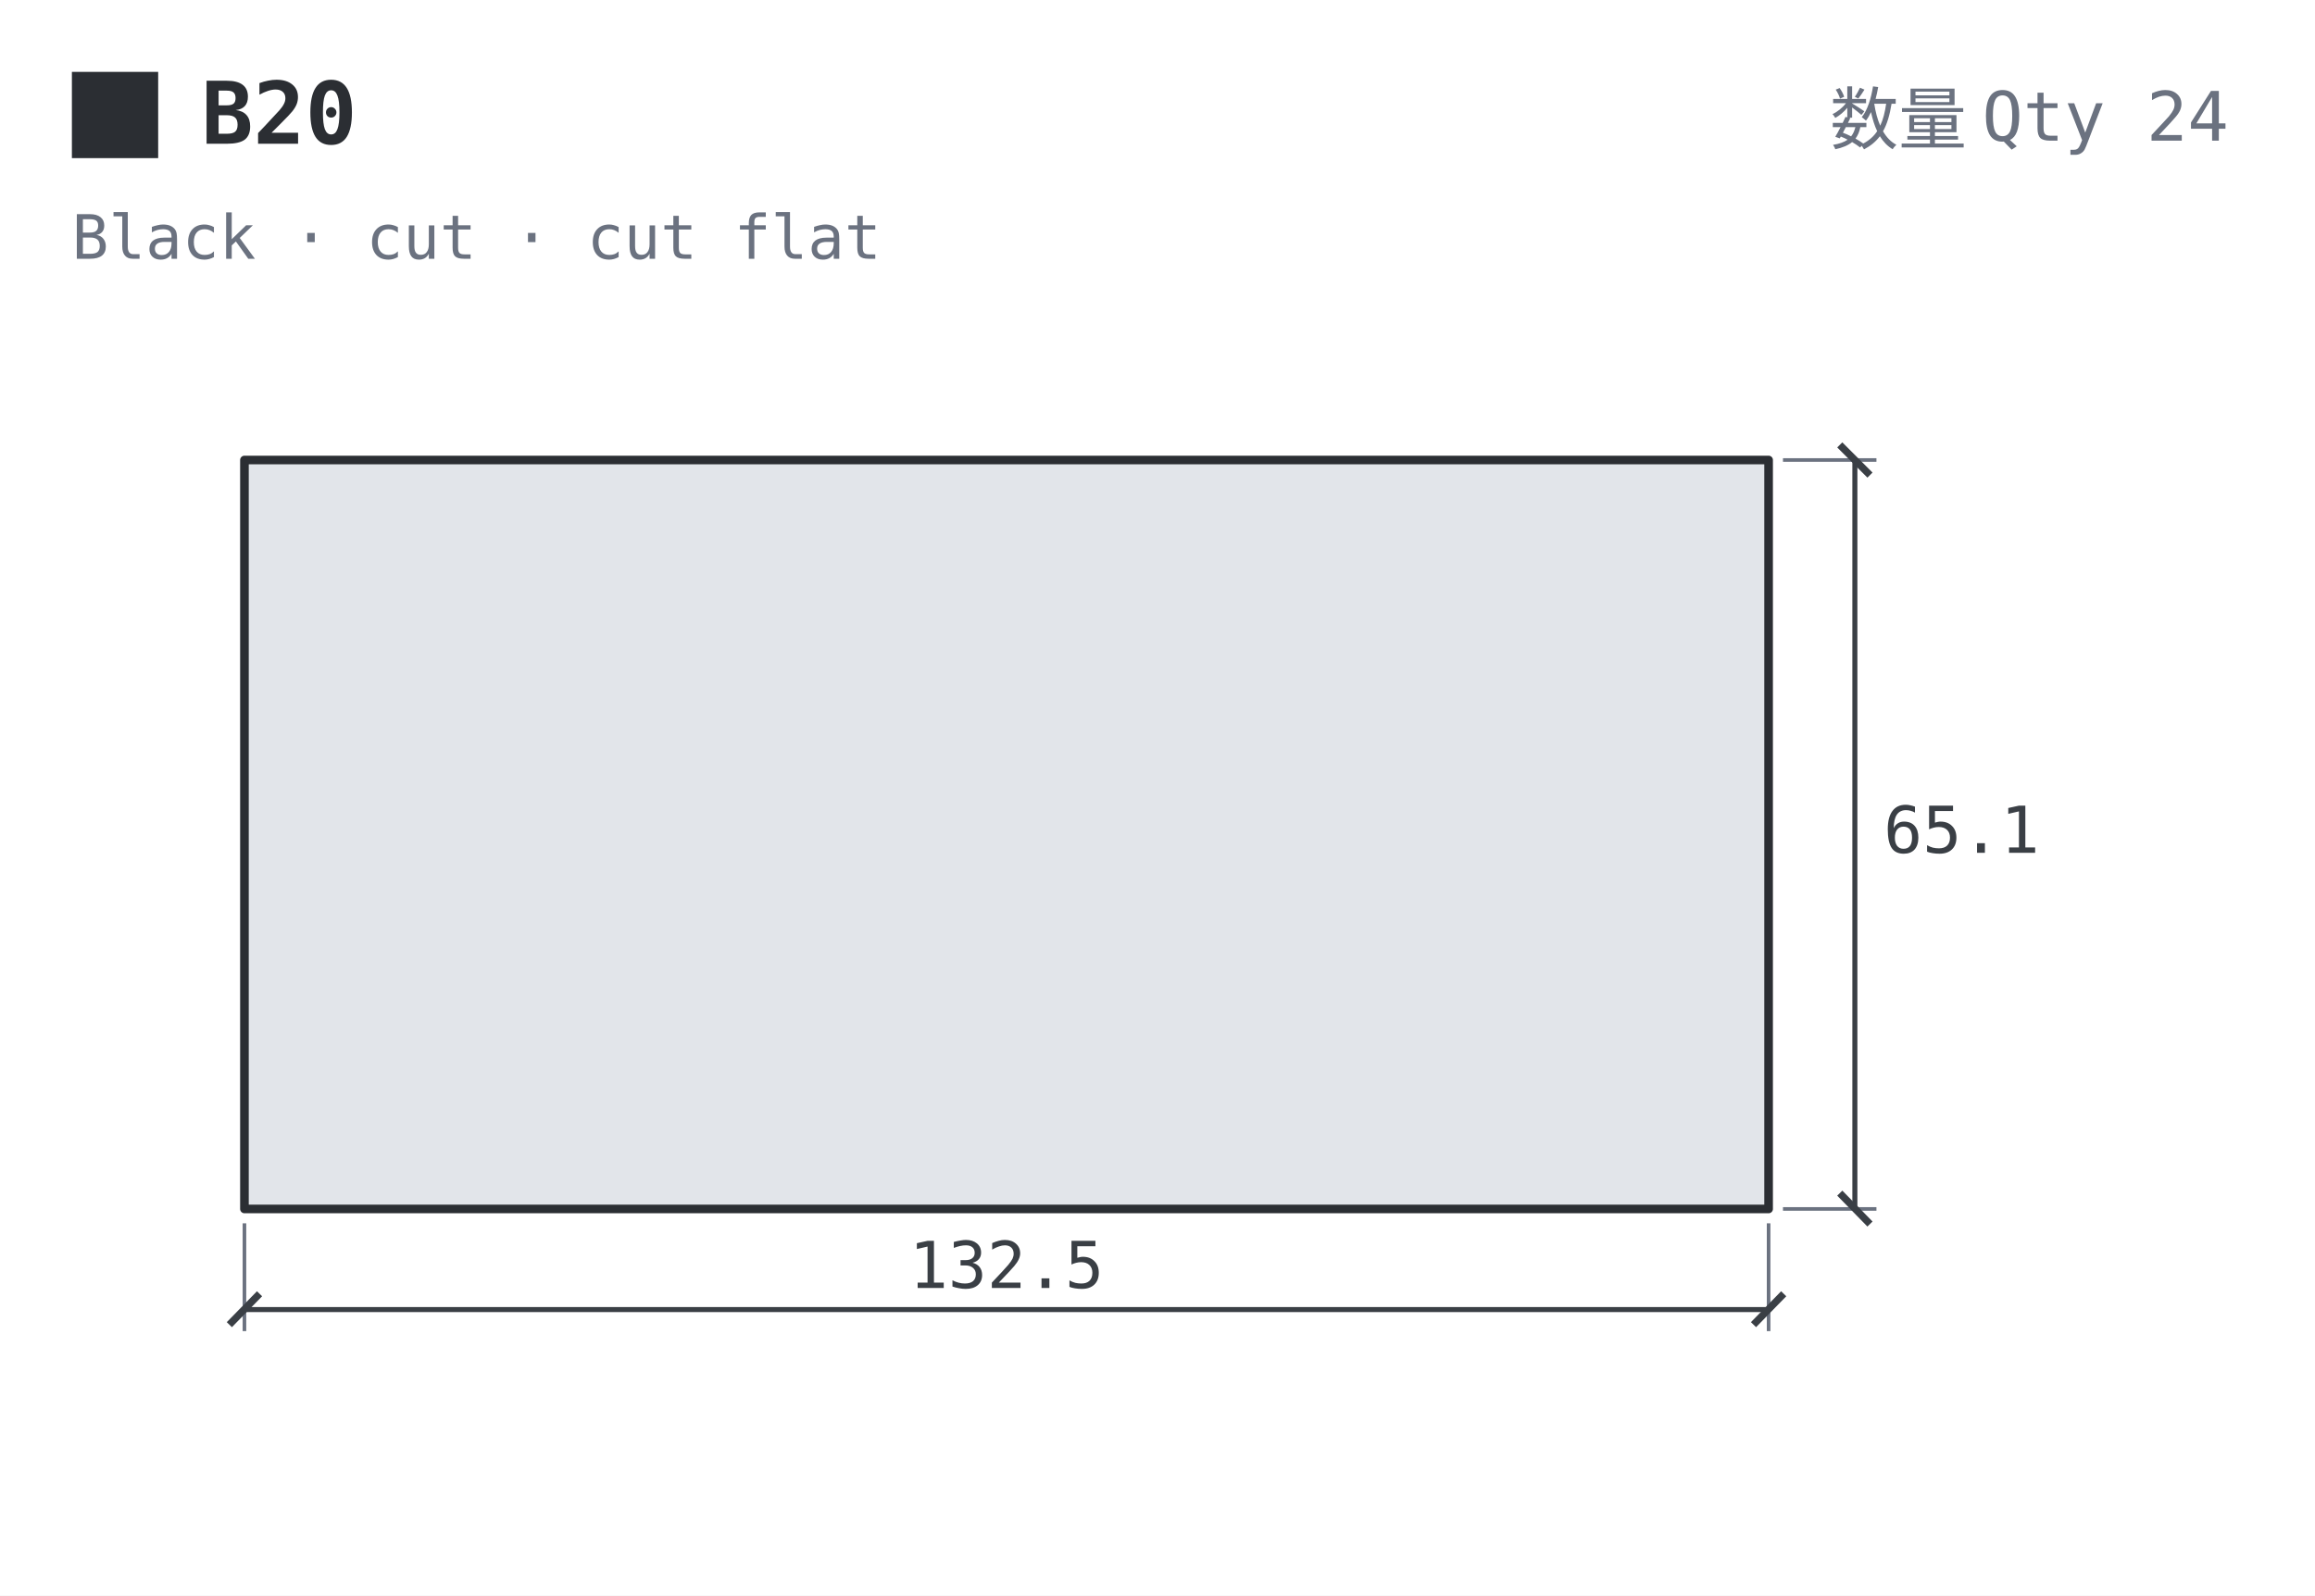
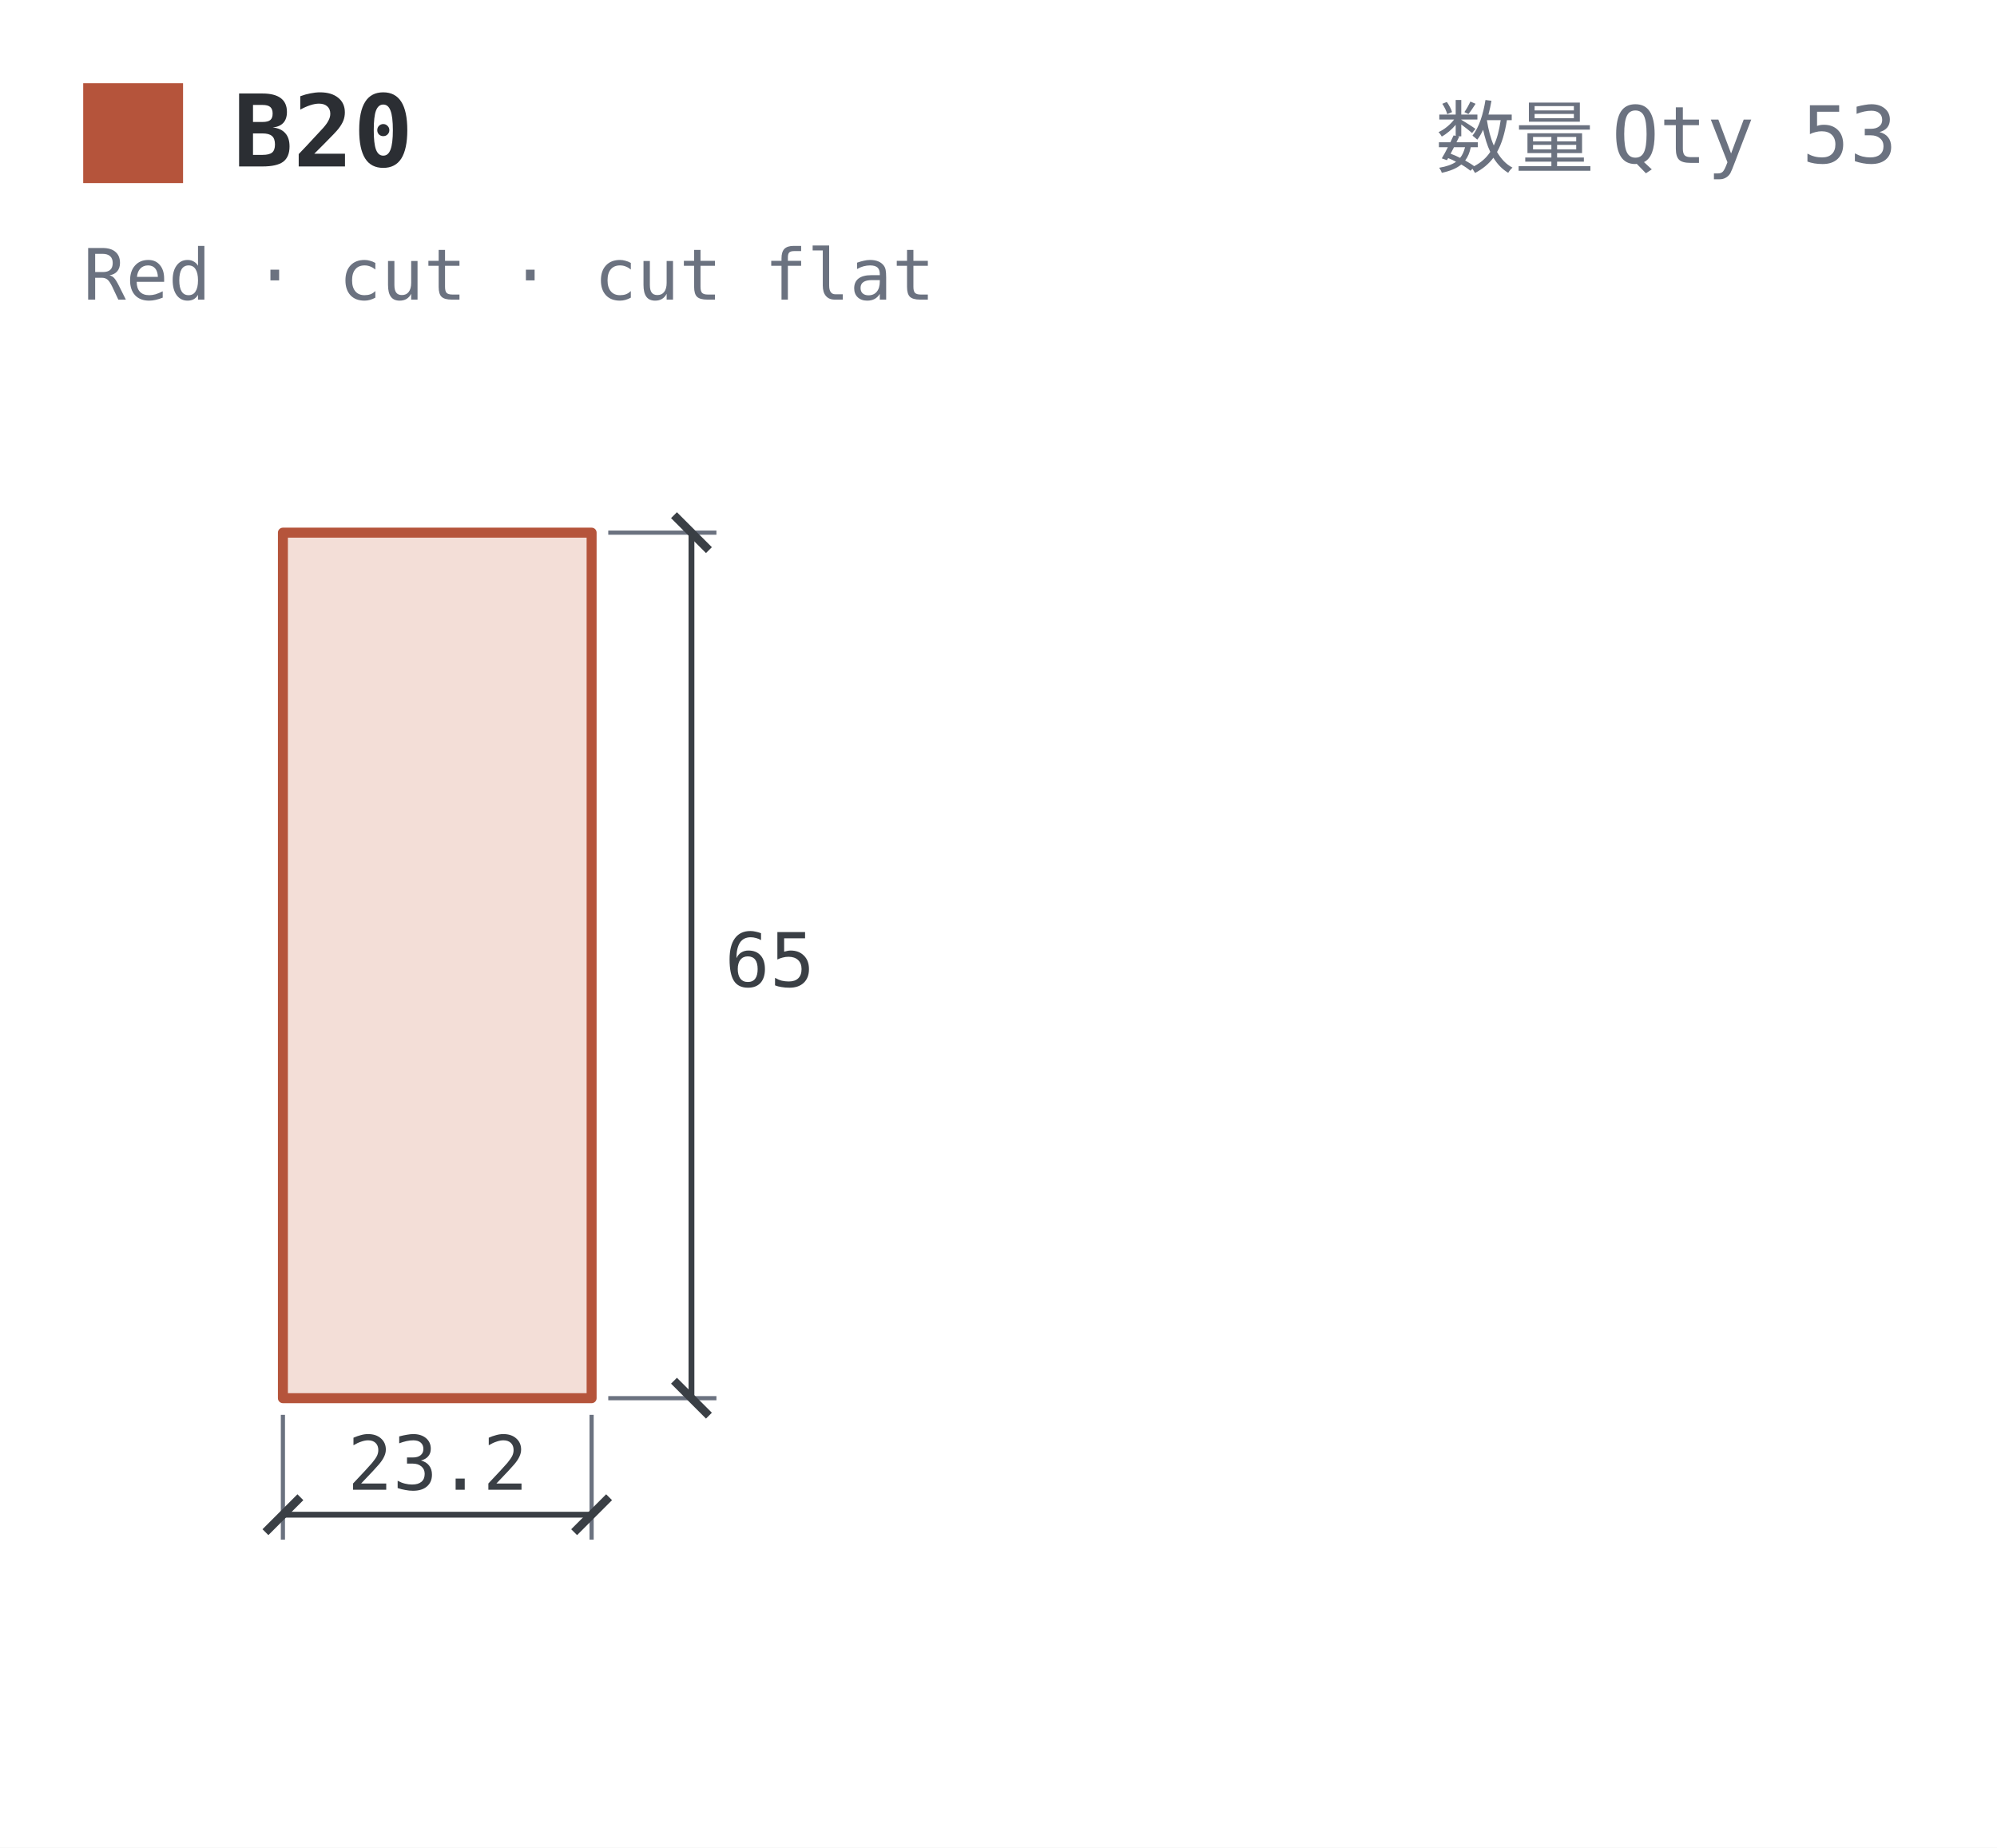
- <svg xmlns="http://www.w3.org/2000/svg" viewBox="0 0 322 222" width="322" height="222">
-   <rect width="322" height="222" fill="#ffffff" />
-   <rect x="10.0" y="10.0" width="12.0" height="12.0" fill="#2b2e33" stroke="none" />
+ <svg xmlns="http://www.w3.org/2000/svg" viewBox="0 0 240 222" width="240" height="222">
+   <rect width="240" height="222" fill="#ffffff" />
+   <rect x="10.0" y="10.0" width="12.0" height="12.0" fill="#b5543b" stroke="none" />
  <text x="28.0" y="20.0" font-family="ui-monospace,'SFMono-Regular',Menlo,Consolas,monospace" font-size="12" fill="#2b2e33" text-anchor="start" font-weight="600">B20</text>
-   <text x="310.0" y="20.0" font-family="ui-monospace,'SFMono-Regular',Menlo,Consolas,monospace" font-size="9.5" fill="#6b7280" text-anchor="end">数量 Qty 24</text>
-   <text x="10.0" y="36.0" font-family="ui-monospace,'SFMono-Regular',Menlo,Consolas,monospace" font-size="8.5" fill="#6b7280" text-anchor="start">Black · cut · cut flat</text>
-   <polygon points="246.0,168.2 34.0,168.2 34.0,64.0 246.0,64.0" fill="#e2e5ea" stroke="#2b2e33" stroke-width="1.2" stroke-linejoin="round" />
-   <line x1="34.0" y1="170.2" x2="34.0" y2="185.2" stroke="#6b7280" stroke-width="0.5" />
-   <line x1="246.0" y1="170.2" x2="246.0" y2="185.2" stroke="#6b7280" stroke-width="0.5" />
-   <line x1="34.0" y1="182.2" x2="246.0" y2="182.2" stroke="#3a3f45" stroke-width="0.7" />
-   <line x1="31.9" y1="184.3" x2="36.1" y2="180.0" stroke="#3a3f45" stroke-width="1" />
-   <line x1="243.9" y1="184.3" x2="248.1" y2="180.0" stroke="#3a3f45" stroke-width="1" />
-   <text x="140.0" y="179.2" font-family="ui-monospace,'SFMono-Regular',Menlo,Consolas,monospace" font-size="9" fill="#3a3f45" text-anchor="middle">132.5</text>
-   <line x1="248.0" y1="64.0" x2="261.0" y2="64.0" stroke="#6b7280" stroke-width="0.5" />
-   <line x1="248.0" y1="168.2" x2="261.0" y2="168.2" stroke="#6b7280" stroke-width="0.5" />
-   <line x1="258.0" y1="64.0" x2="258.0" y2="168.2" stroke="#3a3f45" stroke-width="0.7" />
-   <line x1="255.9" y1="61.9" x2="260.1" y2="66.1" stroke="#3a3f45" stroke-width="1" />
-   <line x1="255.9" y1="166.0" x2="260.1" y2="170.3" stroke="#3a3f45" stroke-width="1" />
-   <text x="262.0" y="116.1" font-family="ui-monospace,'SFMono-Regular',Menlo,Consolas,monospace" font-size="9" fill="#3a3f45" text-anchor="start" dominant-baseline="middle">65.1</text>
+   <text x="228.0" y="20.0" font-family="ui-monospace,'SFMono-Regular',Menlo,Consolas,monospace" font-size="9.5" fill="#6b7280" text-anchor="end">数量 Qty 53</text>
+   <text x="10.0" y="36.0" font-family="ui-monospace,'SFMono-Regular',Menlo,Consolas,monospace" font-size="8.5" fill="#6b7280" text-anchor="start">Red · cut · cut flat</text>
+   <polygon points="34.0,64.0 71.1,64.0 71.1,168.0 34.0,168.0" fill="#f3ded7" stroke="#b5543b" stroke-width="1.2" stroke-linejoin="round" />
+   <line x1="34.0" y1="170.0" x2="34.0" y2="185.0" stroke="#6b7280" stroke-width="0.5" />
+   <line x1="71.1" y1="170.0" x2="71.1" y2="185.0" stroke="#6b7280" stroke-width="0.5" />
+   <line x1="34.0" y1="182.0" x2="71.1" y2="182.0" stroke="#3a3f45" stroke-width="0.7" />
+   <line x1="31.9" y1="184.1" x2="36.1" y2="179.9" stroke="#3a3f45" stroke-width="1" />
+   <line x1="69.0" y1="184.1" x2="73.2" y2="179.9" stroke="#3a3f45" stroke-width="1" />
+   <text x="52.6" y="179.0" font-family="ui-monospace,'SFMono-Regular',Menlo,Consolas,monospace" font-size="9" fill="#3a3f45" text-anchor="middle">23.2</text>
+   <line x1="73.1" y1="64.0" x2="86.1" y2="64.0" stroke="#6b7280" stroke-width="0.5" />
+   <line x1="73.1" y1="168.0" x2="86.1" y2="168.0" stroke="#6b7280" stroke-width="0.5" />
+   <line x1="83.1" y1="64.0" x2="83.1" y2="168.0" stroke="#3a3f45" stroke-width="0.7" />
+   <line x1="81.0" y1="61.9" x2="85.2" y2="66.1" stroke="#3a3f45" stroke-width="1" />
+   <line x1="81.0" y1="165.9" x2="85.2" y2="170.1" stroke="#3a3f45" stroke-width="1" />
+   <text x="87.1" y="116.0" font-family="ui-monospace,'SFMono-Regular',Menlo,Consolas,monospace" font-size="9" fill="#3a3f45" text-anchor="start" dominant-baseline="middle">65</text>
</svg>
